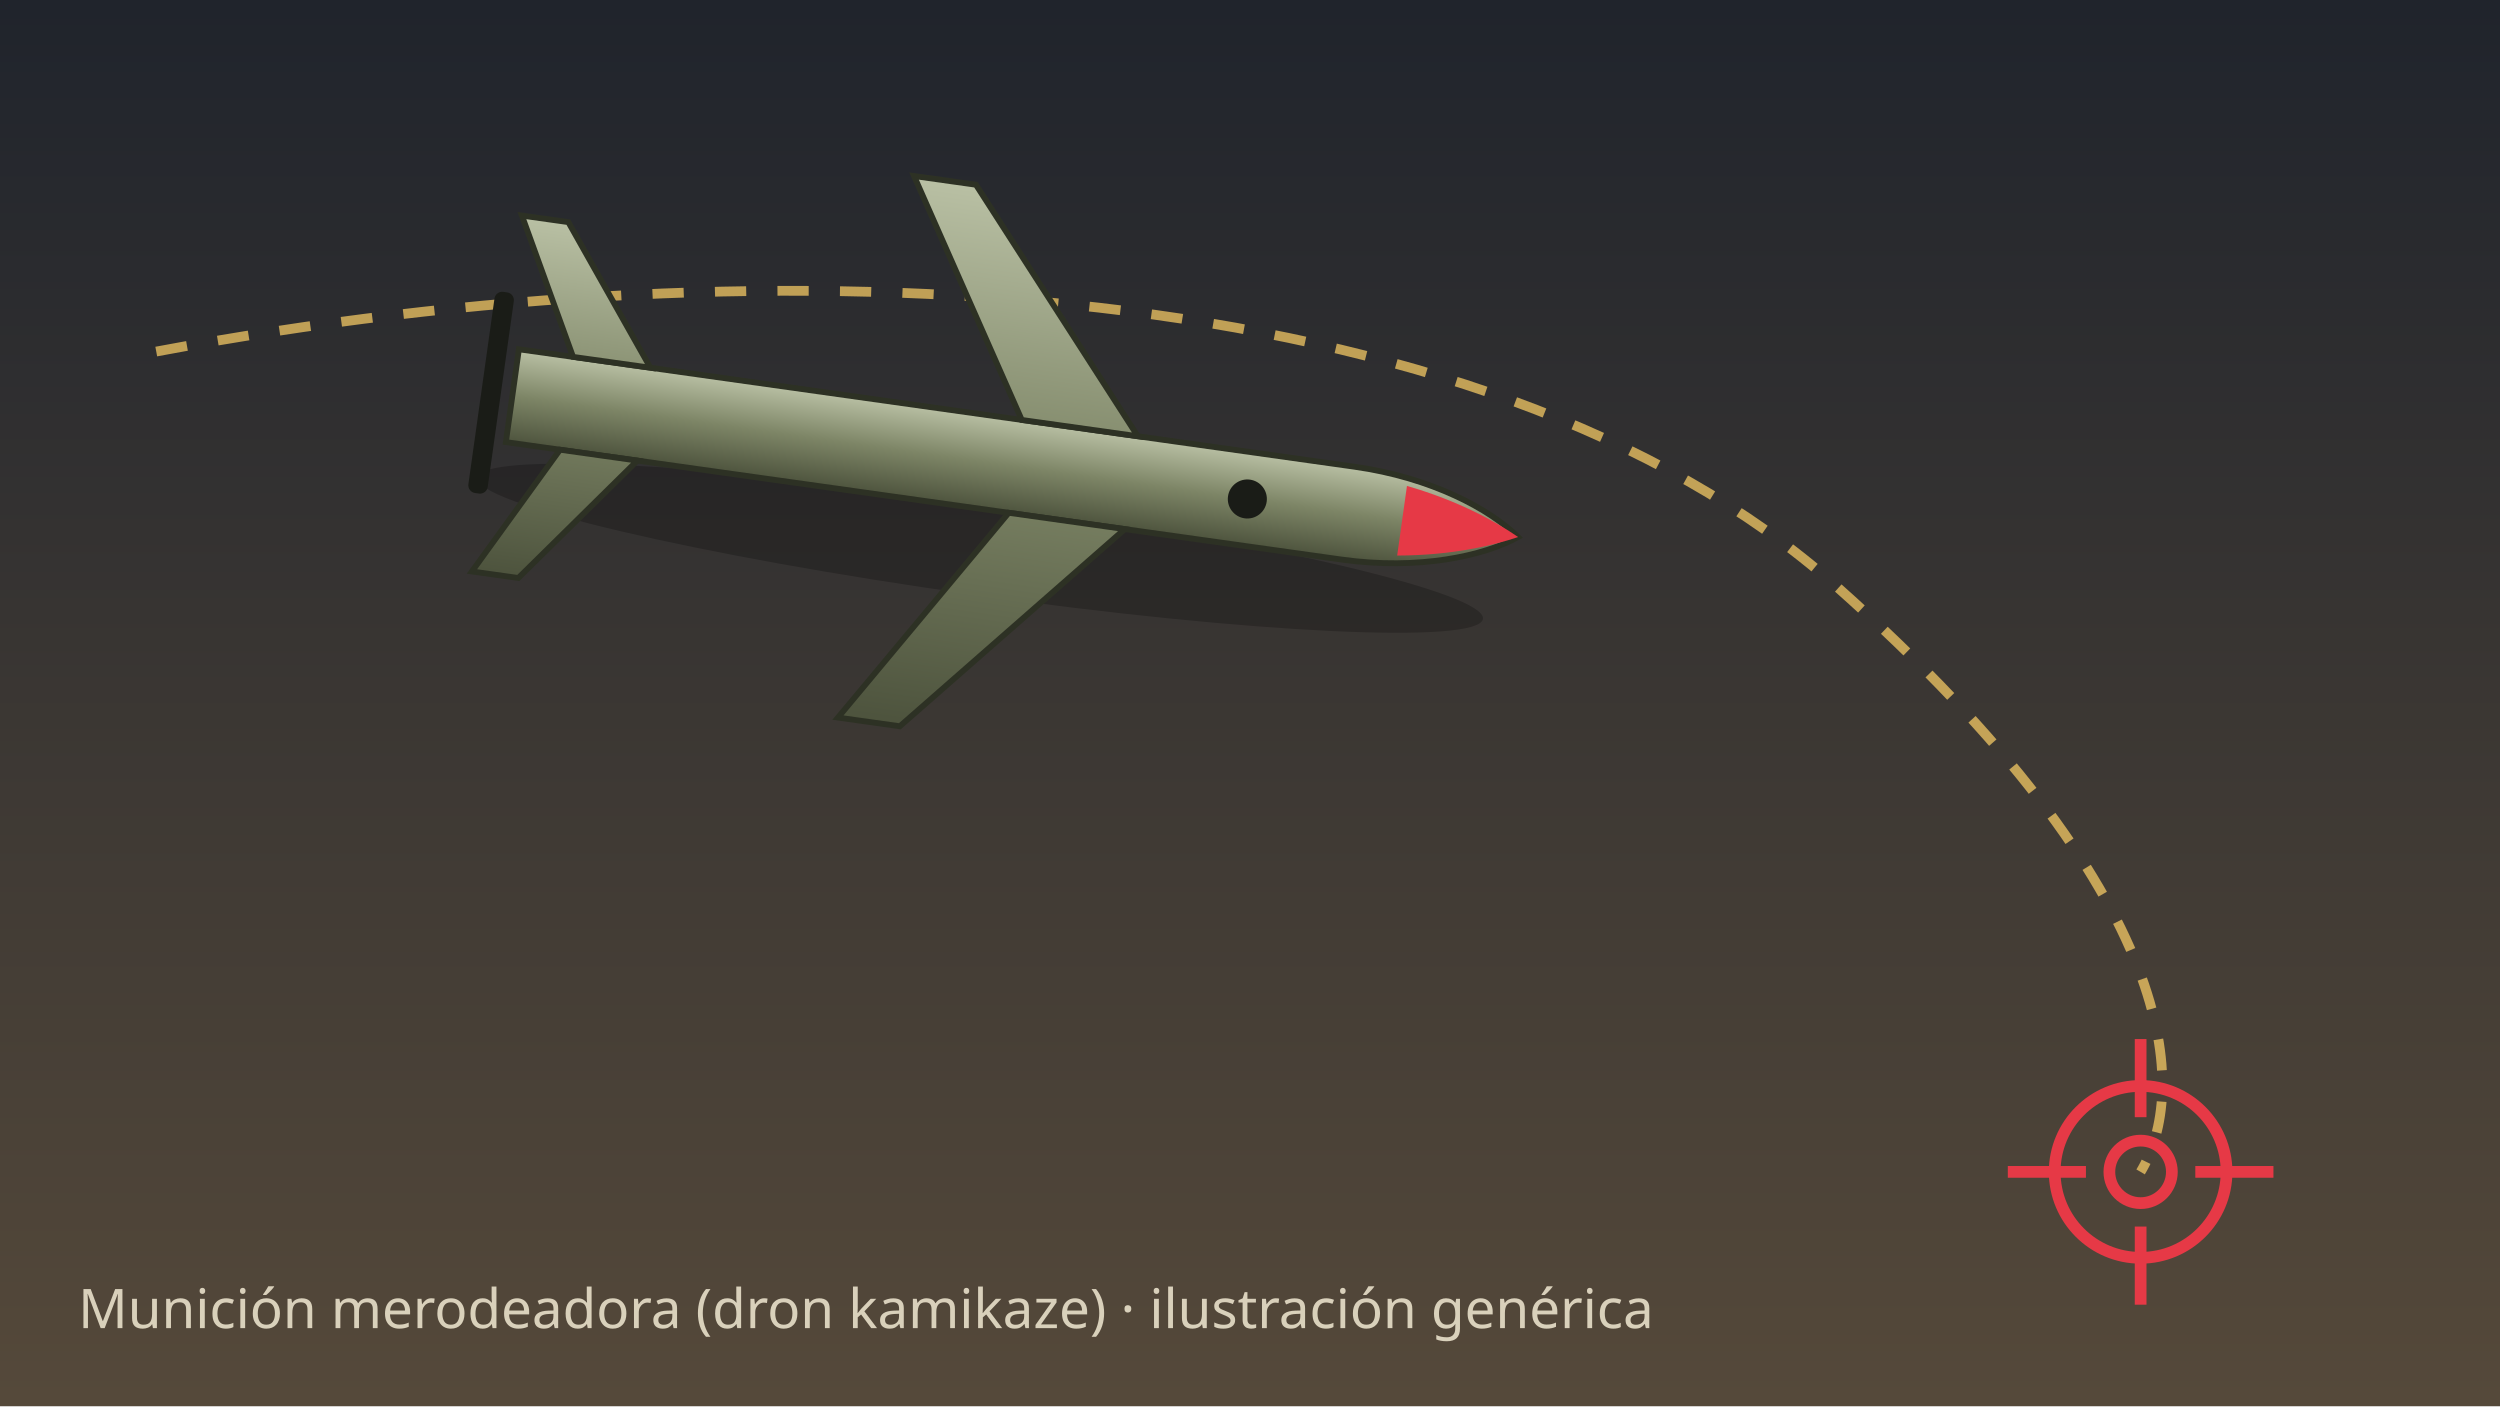
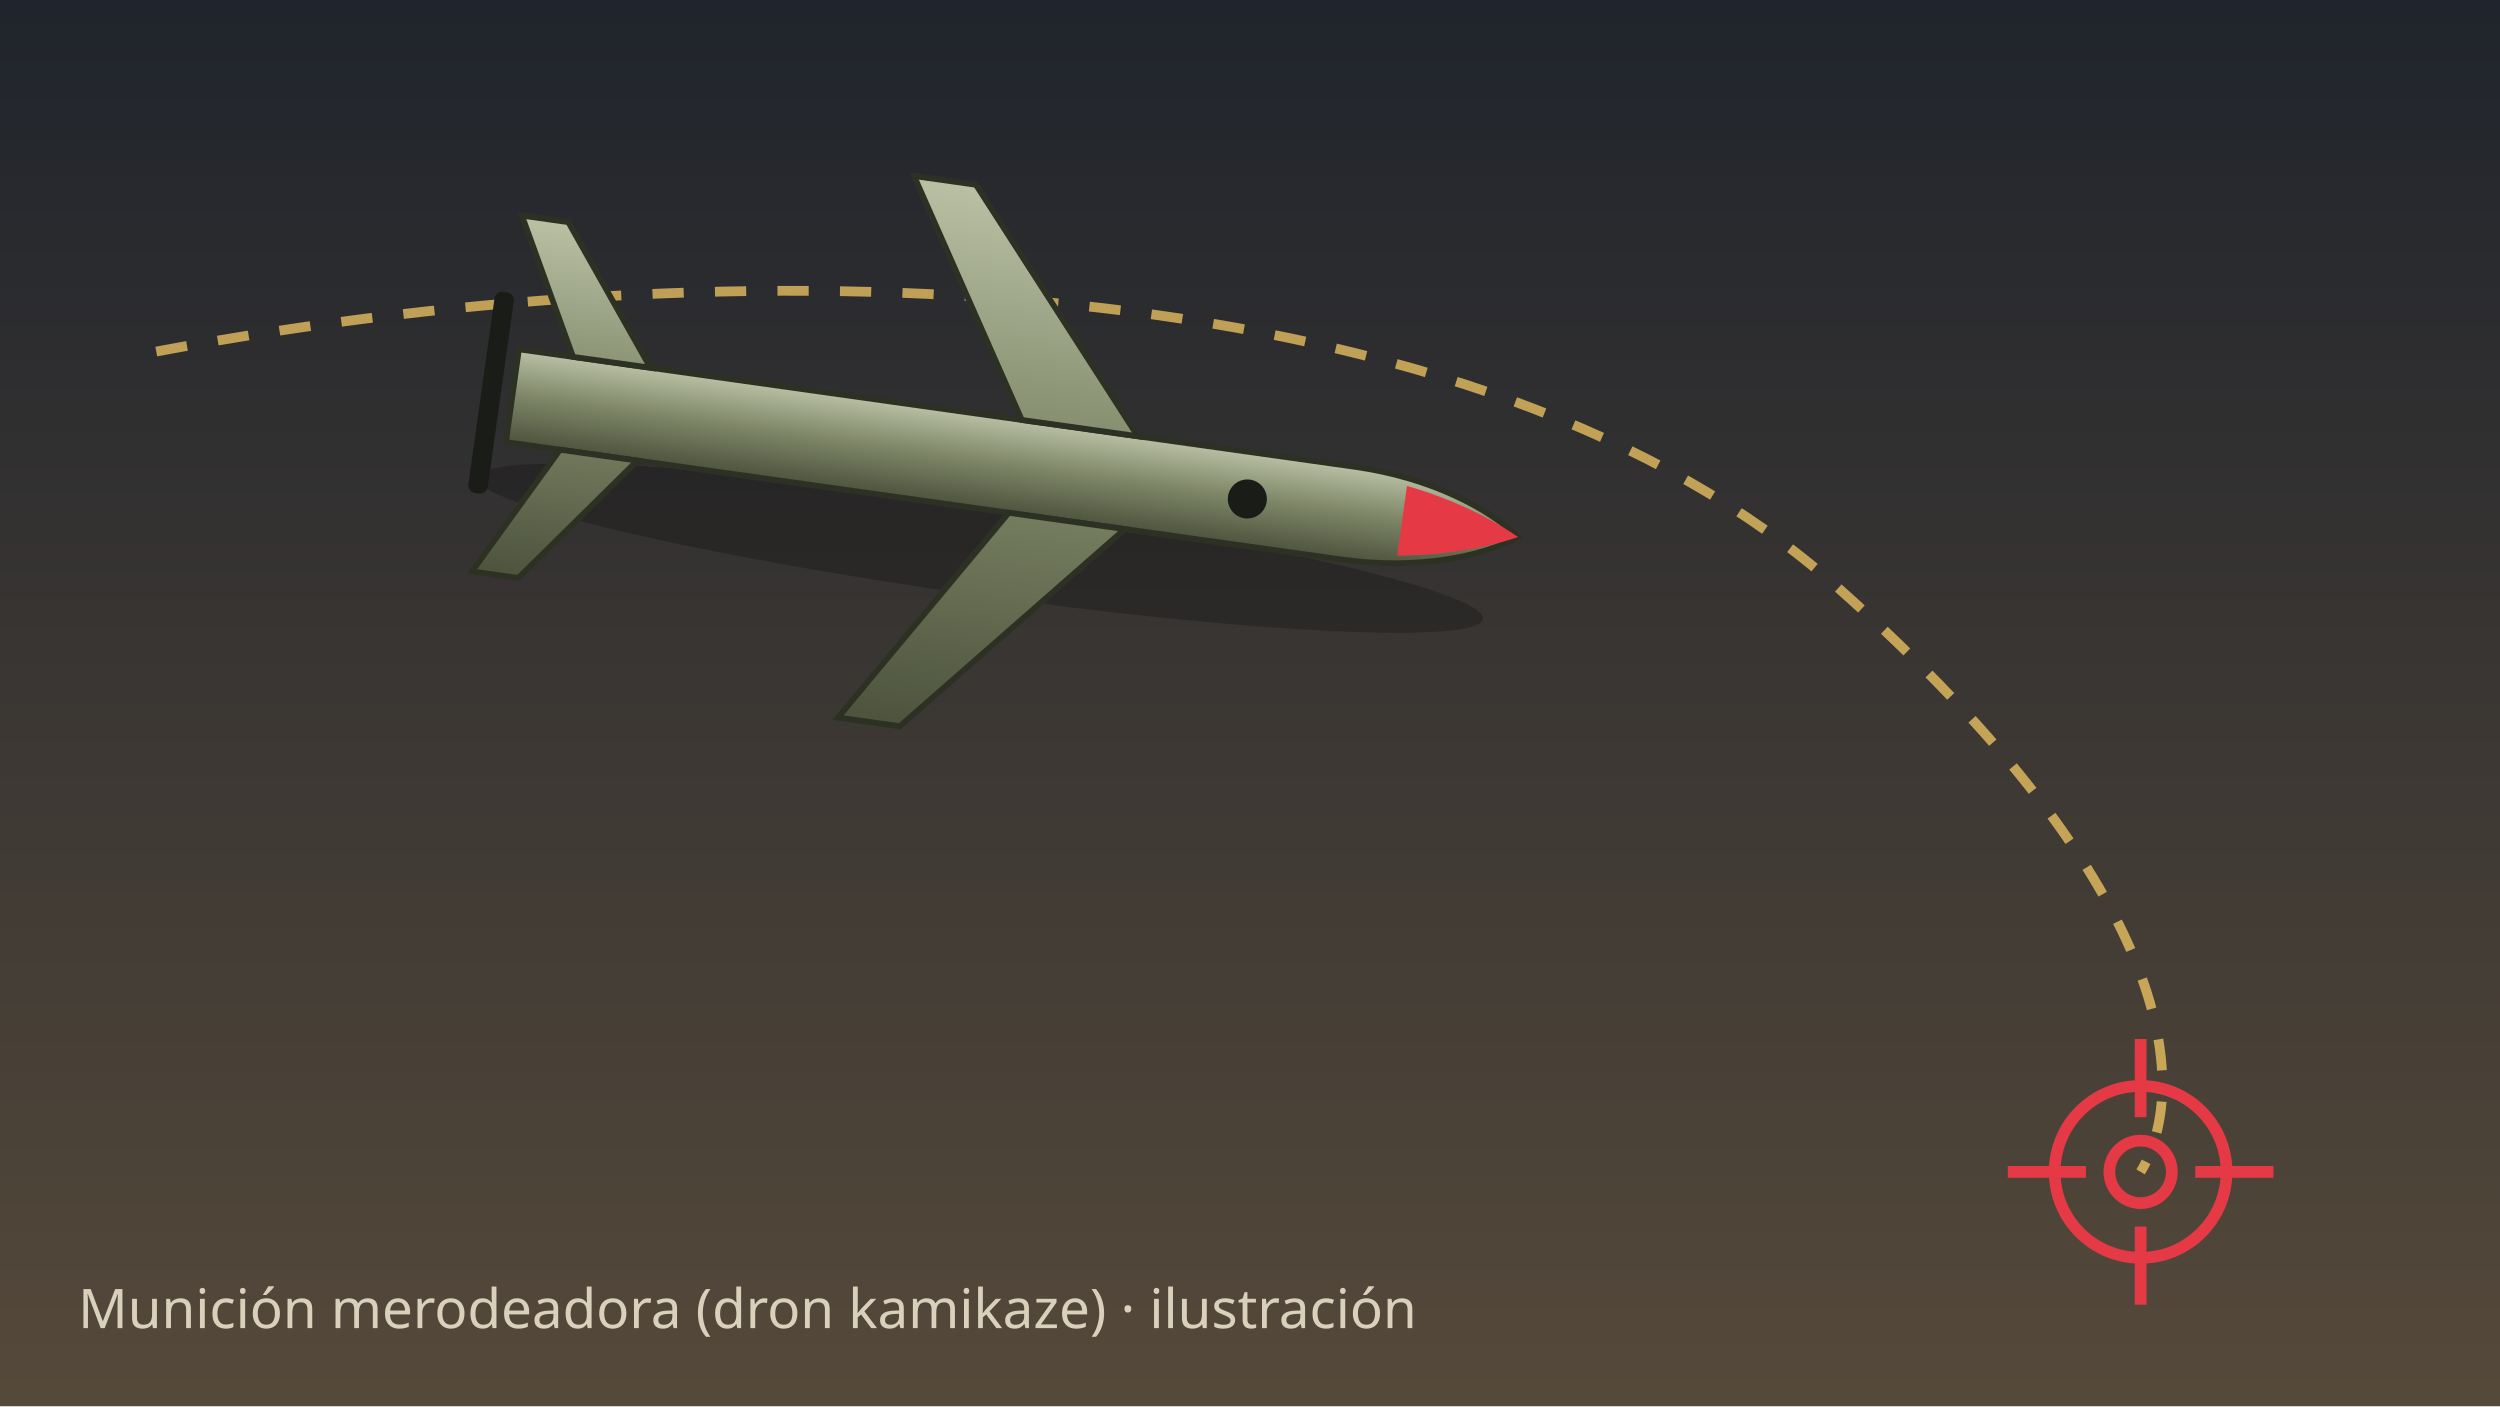
<svg xmlns="http://www.w3.org/2000/svg" viewBox="0 0 640 360" role="img" aria-label="Munición merodeadora (ilustración)">
  <defs>
    <linearGradient id="cielo" x1="0" y1="0" x2="0" y2="1">
      <stop offset="0" stop-color="#20242c" />
      <stop offset="1" stop-color="#55493a" />
    </linearGradient>
    <linearGradient id="cuerpo" x1="0" y1="0" x2="0" y2="1">
      <stop offset="0" stop-color="#b9c0a4" />
      <stop offset=".5" stop-color="#7d8566" />
      <stop offset="1" stop-color="#4d533d" />
    </linearGradient>
  </defs>
  <rect width="640" height="360" fill="url(#cielo)" />
  <path d="M40 90 C200 60 380 70 470 150 S560 280 548 300" fill="none" stroke="#ffd166" stroke-width="2.5" stroke-dasharray="8 8" opacity=".7" />
  <g transform="translate(548 300)" stroke="#e63946" stroke-width="3" fill="none">
    <circle r="22" />
    <circle r="8" />
    <path d="M-34 0H-14M14 0H34M0 -34V-14M0 14V34" />
  </g>
  <g transform="translate(250 118) rotate(8)">
    <ellipse cx="4" cy="22" rx="130" ry="12" fill="#000" opacity=".22" />
    <path d="M-120 -12 L96 -12 C116 -12 132 -6 140 0 C132 6 116 12 96 12 L-120 12 Z" fill="url(#cuerpo)" stroke="#2d3124" stroke-width="1.5" />
    <path d="M110 -9 C124 -7 134 -3 140 0 C134 3 124 7 110 9 Z" fill="#e63946" />
    <path d="M40 -12 L-10 -70 L-26 -70 L10 -12 Z M40 12 L-10 70 L-26 70 L10 12 Z" fill="url(#cuerpo)" stroke="#2d3124" stroke-width="1.5" />
    <path d="M-86 -12 L-112 -46 L-124 -46 L-106 -12 Z M-86 12 L-112 46 L-124 46 L-106 12 Z" fill="url(#cuerpo)" stroke="#2d3124" stroke-width="1.5" />
    <rect x="-128" y="-26" width="5" height="52" rx="2" fill="#1a1c17" />
    <circle cx="70" cy="0" r="5" fill="#1a1c17" />
  </g>
-   <text x="20" y="340" font-family="system-ui, sans-serif" font-size="14" fill="#f1e9d2" opacity=".85">Munición merodeadora (dron kamikaze) · ilustración genérica</text>
+   <text x="20" y="340" font-family="system-ui, sans-serif" font-size="14" fill="#f1e9d2" opacity=".85">Munición merodeadora (dron kamikaze) · ilustración</text>
</svg>
